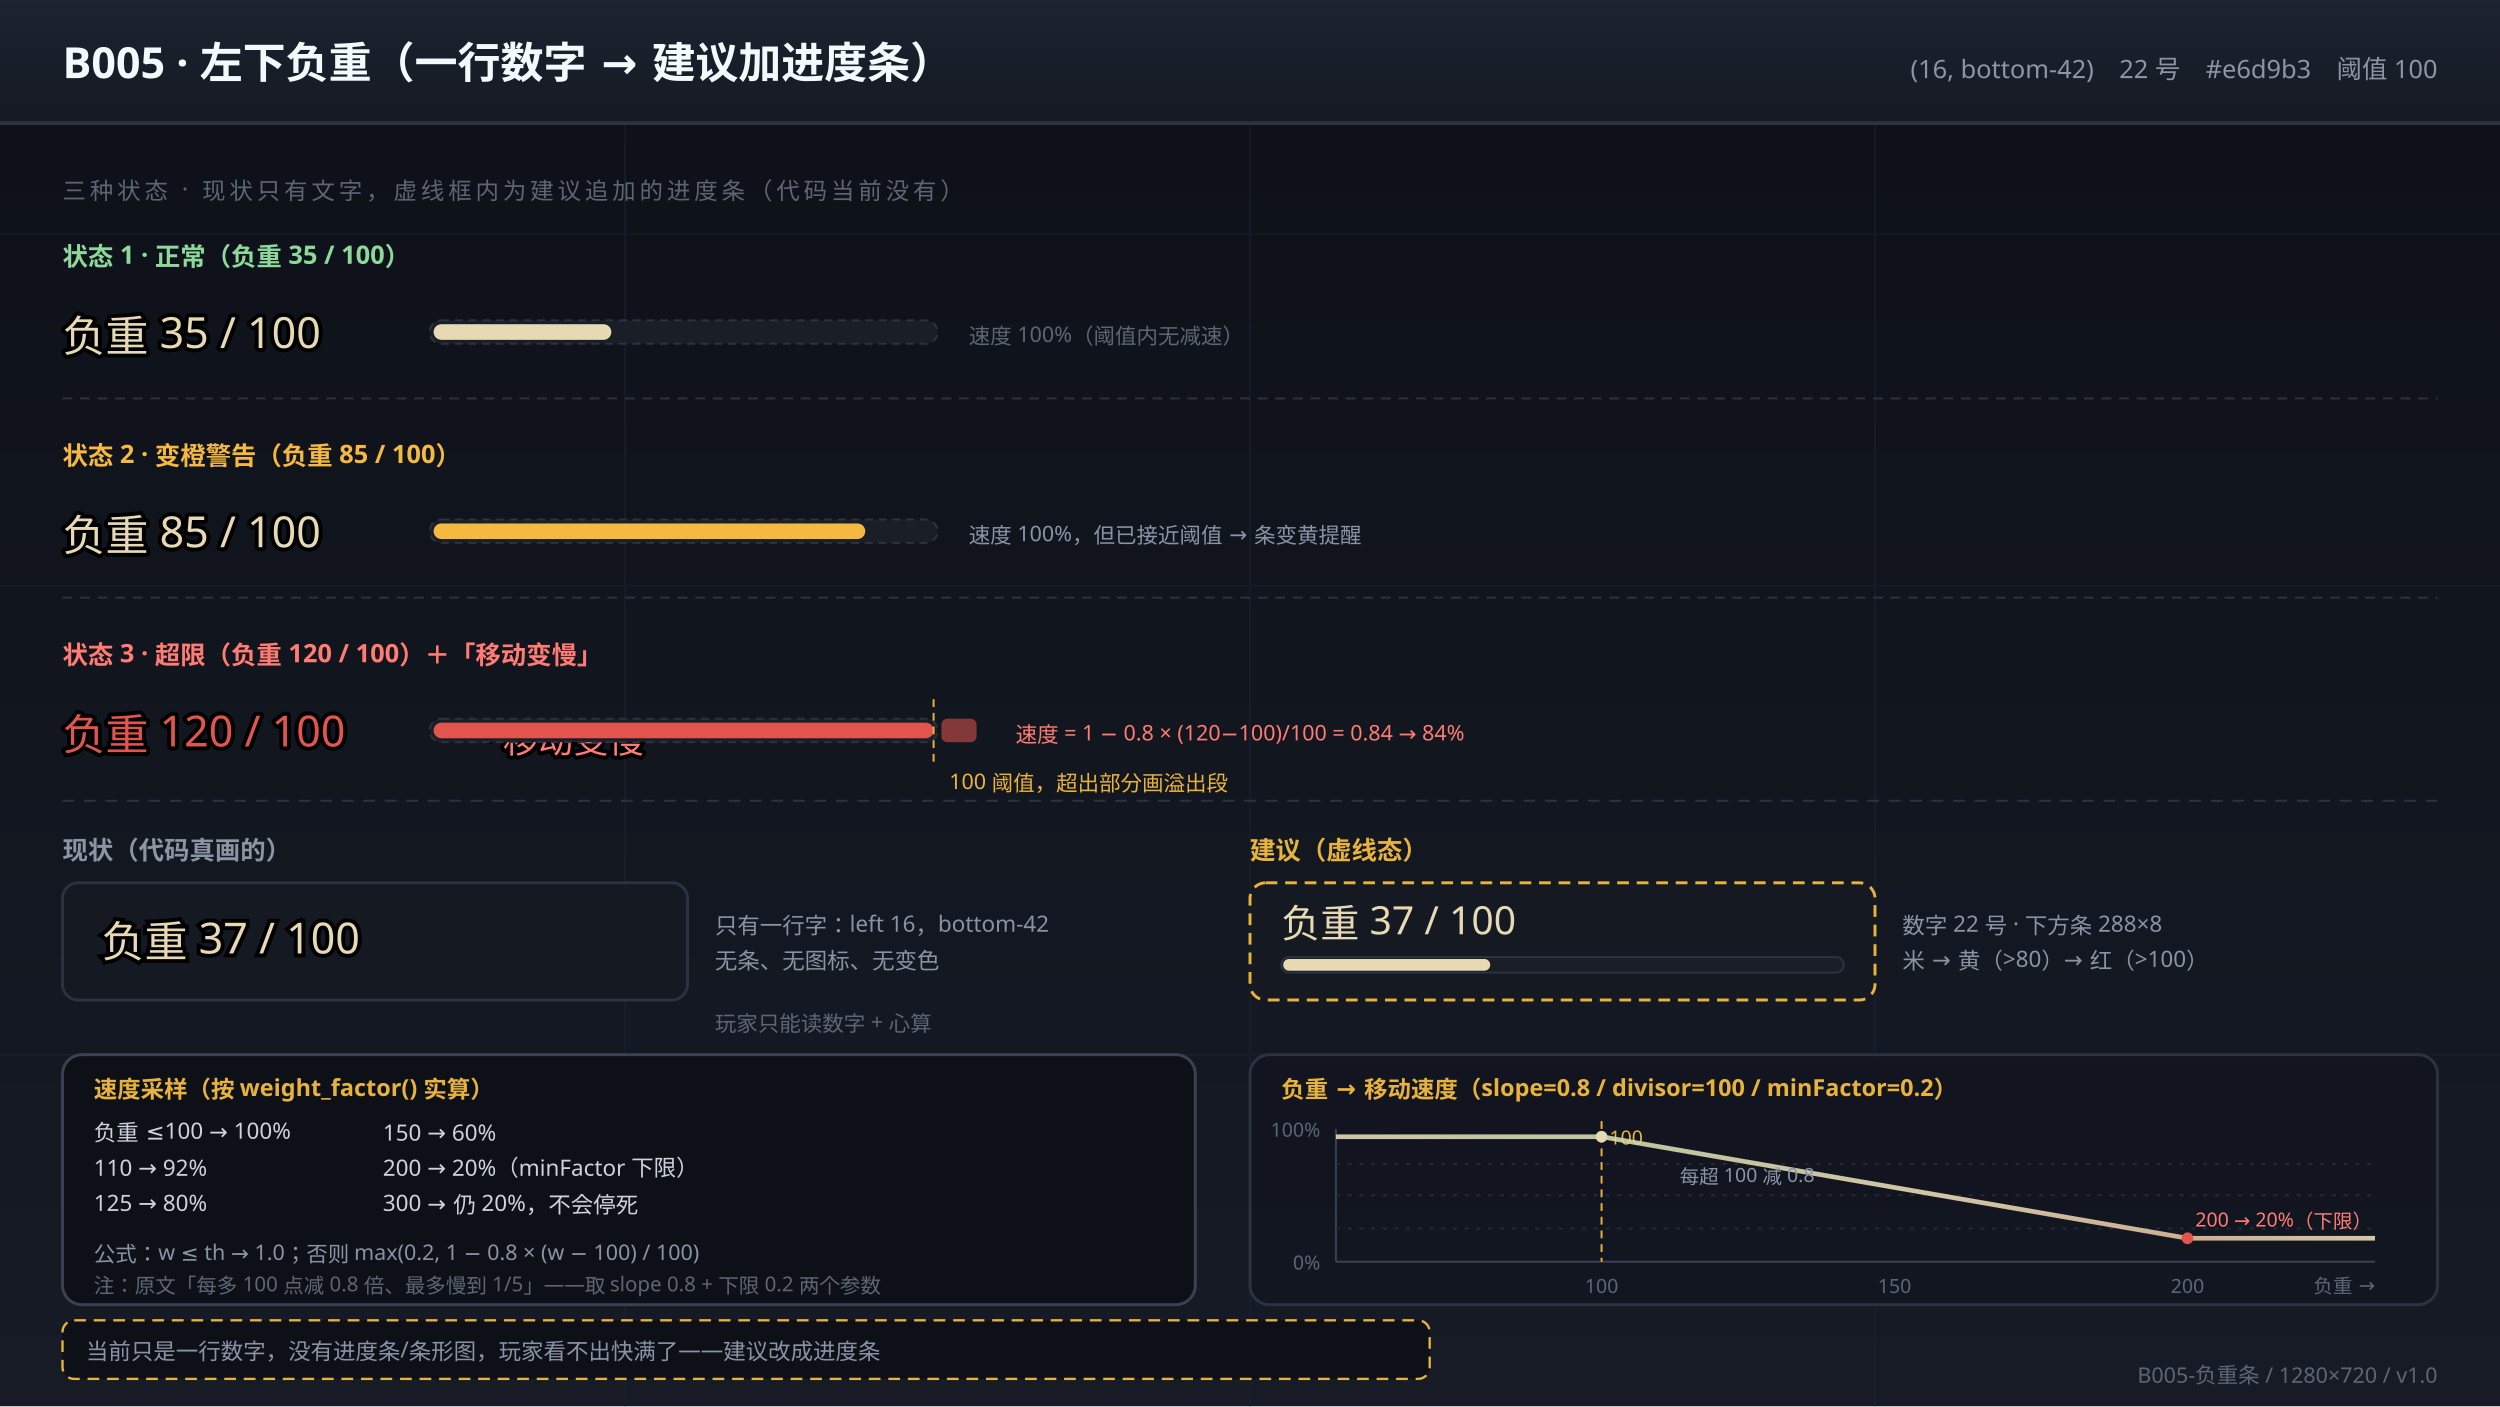
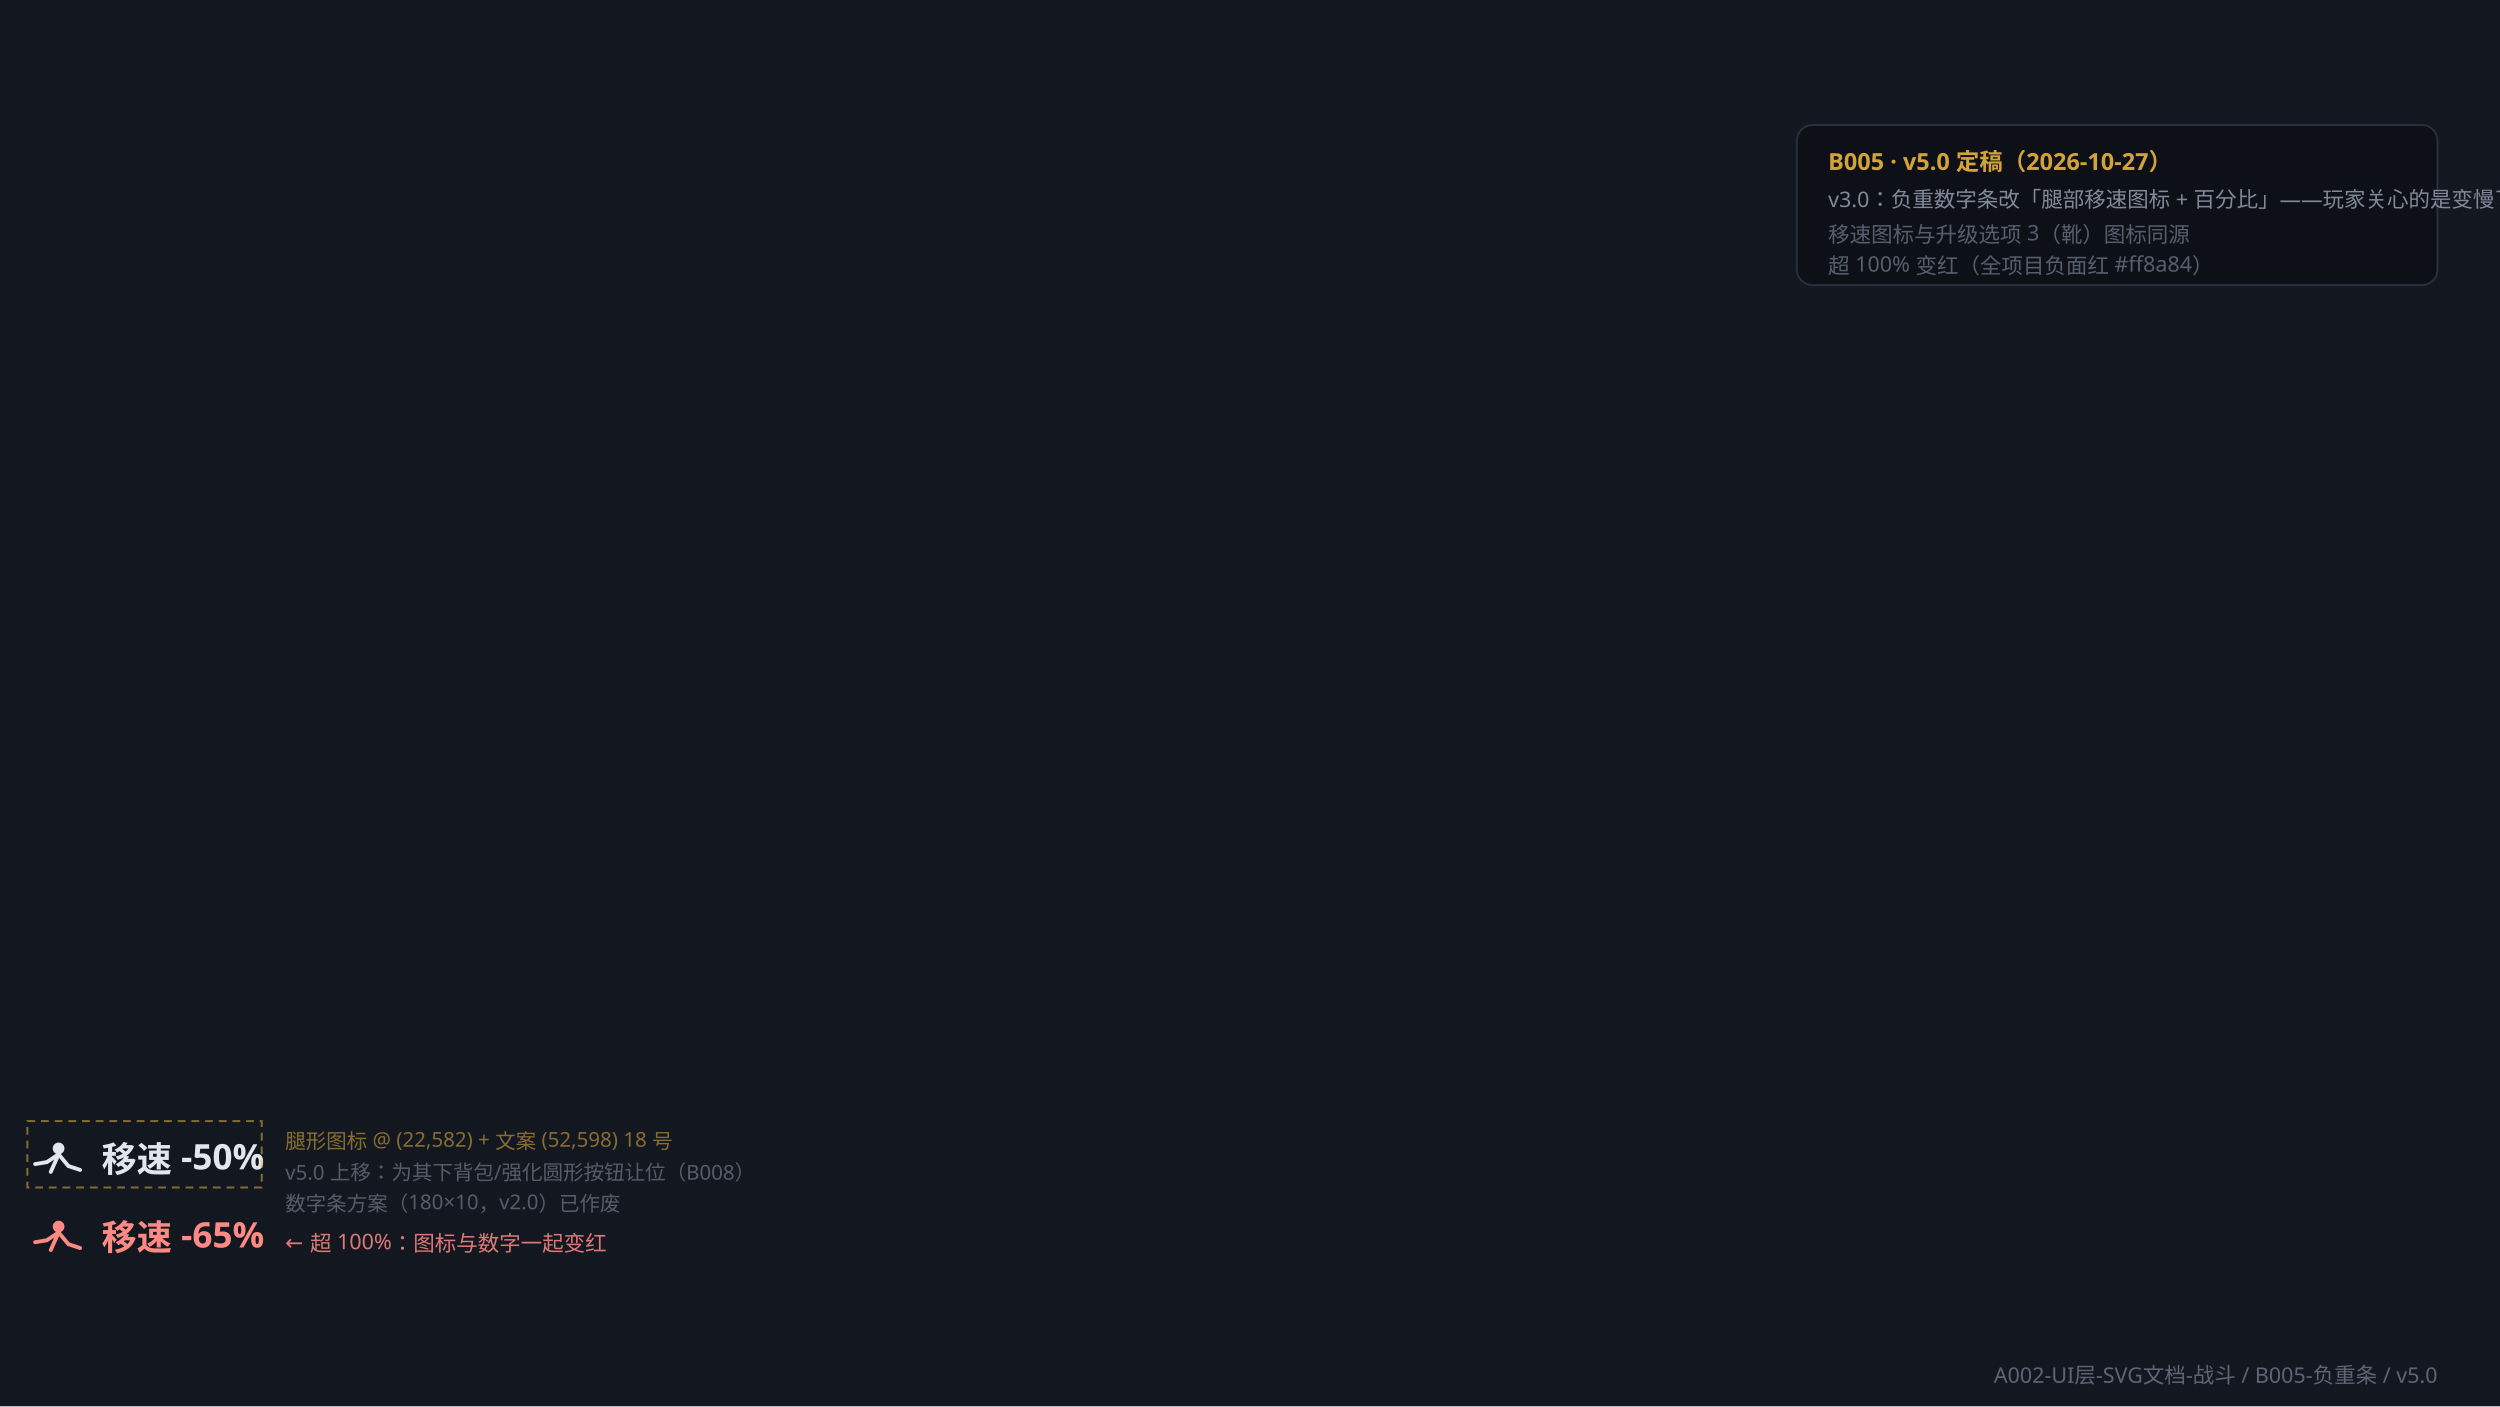
<svg xmlns="http://www.w3.org/2000/svg" viewBox="0 0 1280 720" width="1280" height="720" font-family="'Noto Sans SC','Microsoft YaHei','PingFang SC',sans-serif">
-   <defs>
-     <linearGradient id="btlBg" x1="0" y1="0" x2="0" y2="1">
-       <stop offset="0" stop-color="#0d1017" />
-       <stop offset="1" stop-color="#161b26" />
-     </linearGradient>
-     <linearGradient id="btlPanel" x1="0" y1="0" x2="0" y2="1">
-       <stop offset="0" stop-color="#1d2330" />
-       <stop offset="1" stop-color="#141922" />
-     </linearGradient>
-     <linearGradient id="btlCurve" x1="0" y1="1" x2="1" y2="0">
-       <stop offset="0" stop-color="#e2554f" stop-opacity="0.85" />
-       <stop offset="0.5" stop-color="#e6d9b3" stop-opacity="0.9" />
-       <stop offset="1" stop-color="#8cd99a" stop-opacity="0.9" />
-     </linearGradient>
-     <marker id="btlArrow" viewBox="0 0 10 10" refX="9" refY="5" markerWidth="7" markerHeight="7" orient="auto">
-       <path d="M0 0 L10 5 L0 10 z" fill="#e8b33c" />
-     </marker>
-     <marker id="btlArrowS" viewBox="0 0 10 10" refX="9" refY="5" markerWidth="6" markerHeight="6" orient="auto-start-reverse">
-       <path d="M0 0 L10 5 L0 10 z" fill="#e8b33c" />
-     </marker>
-   </defs>
-   <rect x="0" y="0" width="1280" height="720" fill="url(#btlBg)" />
-   <g stroke="#1a2130" stroke-width="1" opacity="0.55">
-     <path d="M0 120 L1280 120 M0 300 L1280 300 M0 540 L1280 540" />
-     <path d="M320 0 L320 720 M640 0 L640 720 M960 0 L960 720" />
-   </g>
-   <rect x="0" y="0" width="1280" height="64" fill="url(#btlPanel)" />
-   <rect x="0" y="62" width="1280" height="2" fill="#2b3240" />
-   <text x="32" y="40" font-size="22" font-weight="700" fill="#f2fafe">B005 · 左下负重（一行数字 → 建议加进度条）</text>
-   <text x="1248" y="40" font-size="13" fill="#8d95a5" text-anchor="end">(16, bottom-42)　22 号　#e6d9b3　阈值 100</text>
-   <text x="32" y="102" font-size="12" fill="#5d6575" letter-spacing="2">三种状态 · 现状只有文字，虚线框内为建议追加的进度条（代码当前没有）</text>
-   <g>
-     <text x="32" y="136" font-size="13" font-weight="700" fill="#8cd99a">状态 1 · 正常（负重 35 / 100）</text>
-     <text x="32" y="180" font-size="22" fill="#e6d9b3" stroke="#000000" stroke-width="4" paint-order="stroke" stroke-linejoin="round">负重 35 / 100</text>
-     <g>
-       <rect x="220" y="164" width="260" height="12" rx="6" fill="#1a1e27" stroke="#2b3240" stroke-width="1" stroke-dasharray="4 3" />
-       <rect x="222" y="166" width="91" height="8" rx="4" fill="#e6d9b3" />
-     </g>
-     <text x="496" y="176" font-size="11" fill="#5d6575">速度 100%（阈值内无减速）</text>
-   </g>
-   <line x1="32" y1="204" x2="1248" y2="204" stroke="#2b3240" stroke-width="1" stroke-dasharray="5 4" />
-   <g>
-     <text x="32" y="238" font-size="13" font-weight="700" fill="#f5b942">状态 2 · 变橙警告（负重 85 / 100）</text>
-     <text x="32" y="282" font-size="22" fill="#e6d9b3" stroke="#000000" stroke-width="4" paint-order="stroke" stroke-linejoin="round">负重 85 / 100</text>
-     <g>
-       <rect x="220" y="266" width="260" height="12" rx="6" fill="#1a1e27" stroke="#2b3240" stroke-width="1" stroke-dasharray="4 3" />
-       <rect x="222" y="268" width="221" height="8" rx="4" fill="#f5b942" />
-     </g>
-     <text x="496" y="278" font-size="11" fill="#8a93a5">速度 100%，但已接近阈值 → 条变黄提醒</text>
-   </g>
-   <line x1="32" y1="306" x2="1248" y2="306" stroke="#2b3240" stroke-width="1" stroke-dasharray="5 4" />
-   <g>
-     <text x="32" y="340" font-size="13" font-weight="700" fill="#ff7b73">状态 3 · 超限（负重 120 / 100）＋「移动变慢」</text>
-     <text x="32" y="384" font-size="22" fill="#e2554f" stroke="#000000" stroke-width="4" paint-order="stroke" stroke-linejoin="round">负重 120 / 100</text>
-     <text x="248" y="384" font-size="18" fill="#ff7b73" stroke="#000000" stroke-width="4" paint-order="stroke" stroke-linejoin="round">· 移动变慢</text>
-     <g>
-       <rect x="220" y="368" width="260" height="12" rx="6" fill="#1a1e27" stroke="#2b3240" stroke-width="1" stroke-dasharray="4 3" />
-       <rect x="222" y="370" width="256" height="8" rx="4" fill="#e2554f" />
-       <rect x="482" y="368" width="18" height="12" rx="3" fill="#e2554f" fill-opacity="0.55" />
-     </g>
-     <g stroke="#e8b33c" stroke-width="1" stroke-dasharray="4 3">
-       <path d="M478 358 L478 392" />
-     </g>
-     <text x="486" y="404" font-size="11" fill="#e8b33c">100 阈值，超出部分画溢出段</text>
-     <text x="520" y="380" font-size="11" fill="#ff7b73">速度 = 1 − 0.8 × (120−100)/100 = 0.84 → 84%</text>
-   </g>
-   <line x1="32" y1="410" x2="1248" y2="410" stroke="#2b3240" stroke-width="1" stroke-dasharray="6 5" />
-   <g>
-     <text x="32" y="440" font-size="13" font-weight="700" fill="#8d95a5">现状（代码真画的）</text>
-     <rect x="32" y="452" width="320" height="60" rx="8" fill="#141922" stroke="#2b3240" stroke-width="1.5" />
-     <text x="52" y="490" font-size="22" fill="#e6d9b3" stroke="#000000" stroke-width="4" paint-order="stroke">负重 37 / 100</text>
-     <text x="366" y="478" font-size="11.5" fill="#8a93a5">只有一行字：left 16，bottom-42</text>
-     <text x="366" y="496" font-size="11.5" fill="#8a93a5">无条、无图标、无变色</text>
-     <text x="640" y="440" font-size="13" font-weight="700" fill="#e8b33c">建议（虚线态）</text>
-     <rect x="640" y="452" width="320" height="60" rx="8" fill="#141922" stroke="#e8b33c" stroke-width="1.5" stroke-dasharray="6 4" />
-     <text x="656" y="480" font-size="20" fill="#e6d9b3">负重 37 / 100</text>
-     <rect x="656" y="490" width="288" height="8" rx="4" fill="#1a1e27" stroke="#2b3240" stroke-width="1" />
-     <rect x="657" y="491" width="106" height="6" rx="3" fill="#e6d9b3" />
-     <text x="366" y="528" font-size="11" fill="#5d6575">玩家只能读数字 + 心算</text>
-     <text x="974" y="478" font-size="11.5" fill="#8a93a5">数字 22 号 · 下方条 288×8</text>
-     <text x="974" y="496" font-size="11.5" fill="#8a93a5">米 → 黄（&gt;80）→ 红（&gt;100）</text>
+   <rect width="1280" height="720" fill="#10151d" />
+   <g opacity="0.15">
+     <rect x="0" y="0" width="1280" height="720" fill="#1a2230" />
  </g>
  <g>
-     <rect x="640" y="540" width="608" height="128" rx="10" fill="#12161f" fill-opacity="0.9" stroke="#2b3240" stroke-width="1.5" />
-     <text x="656" y="562" font-size="12" font-weight="700" fill="#e8b33c">负重 → 移动速度（slope=0.8 / divisor=100 / minFactor=0.2）</text>
-     <g stroke="#3a4150" stroke-width="1">
-       <path d="M684 646 L1216 646" />
-       <path d="M684 646 L684 578" />
+     <circle cx="30" cy="588" r="3" fill="#e2e6ee" />
+     <path d="M30 591 l-4 9 M30 591 l5 6 6 2 M30 591 l-6 4 -6 1" fill="none" stroke="#e2e6ee" stroke-width="2" stroke-linecap="round" />
+     <text x="52" y="600" font-size="18" fill="#e2e6ee" font-weight="700">移速 -50%</text>
+   </g>
+   <g>
+     <circle cx="30" cy="628" r="3" fill="#ff8a84" />
+     <path d="M30 631 l-4 9 M30 631 l5 6 6 2 M30 631 l-6 4 -6 1" fill="none" stroke="#ff8a84" stroke-width="2" stroke-linecap="round" />
+     <text x="52" y="640" font-size="18" fill="#ff8a84" font-weight="700">移速 -65%</text>
+     <text x="146" y="640" font-size="11" fill="#ff8a84" opacity="0.85">← 超 100%：图标与数字一起变红</text>
+   </g>
+   <g opacity="0.55">
+     <g stroke="#e8b33c" stroke-width="1" stroke-dasharray="4 3" fill="none">
+       <rect x="14" y="574" width="120" height="34" />
    </g>
-     <text x="1216" y="662" font-size="10" fill="#5d6575" text-anchor="end">负重 →</text>
-     <text x="676" y="582" font-size="10" fill="#5d6575" text-anchor="end">100%</text>
-     <text x="676" y="650" font-size="10" fill="#5d6575" text-anchor="end">0%</text>
-     <g stroke="#232a36" stroke-width="1" stroke-dasharray="2 4">
-       <path d="M684 596 L1216 596" />
-       <path d="M684 612 L1216 612" />
-       <path d="M684 629 L1216 629" />
-     </g>
-     <path d="M820 574 L820 646" stroke="#e8b33c" stroke-width="1" stroke-dasharray="4 3" />
-     <text x="824" y="586" font-size="10" fill="#e8b33c">100</text>
-     <path d="M684 582 L820 582 L1120 634 L1216 634" fill="none" stroke="url(#btlCurve)" stroke-width="2.4" stroke-linejoin="round" />
-     <circle cx="820" cy="582" r="3" fill="#e6d9b3" />
-     <circle cx="1120" cy="634" r="3" fill="#e2554f" />
-     <text x="1124" y="628" font-size="10" fill="#ff7b73">200 → 20%（下限）</text>
-     <text x="860" y="606" font-size="10" fill="#8a93a5">每超 100 减 0.8</text>
-     <g font-size="10" fill="#5d6575">
-       <text x="820" y="662" text-anchor="middle">100</text>
-       <text x="970" y="662" text-anchor="middle">150</text>
-       <text x="1120" y="662" text-anchor="middle">200</text>
+     <g fill="#e8b33c" font-size="10.5">
+       <text x="146" y="588">腿形图标 @ (22,582) + 文案 (52,598) 18 号</text>
+       <text x="146" y="604" fill="#8d95a5">v5.0 上移：为其下背包/强化圆形按钮让位（B008）</text>
+       <text x="146" y="620" fill="#8d95a5">数字条方案（180×10，v2.0）已作废</text>
    </g>
  </g>
-   <g>
-     <rect x="32" y="540" width="580" height="128" rx="10" fill="#0d1017" fill-opacity="0.96" stroke="#3a4150" stroke-width="1.5" />
-     <text x="48" y="562" font-size="12" font-weight="700" fill="#e8b33c">速度采样（按 weight_factor() 实算）</text>
-     <g font-size="11.5" fill="#cdd3de">
-       <text x="48" y="584">负重 ≤100 → 100%</text>
-       <text x="48" y="602">110 → 92%</text>
-       <text x="48" y="620">125 → 80%</text>
-       <text x="196" y="584">150 → 60%</text>
-       <text x="196" y="602">200 → 20%（minFactor 下限）</text>
-       <text x="196" y="620">300 → 仍 20%，不会停死</text>
-       <text x="48" y="646" font-size="11" fill="#8a93a5">公式：w ≤ th → 1.0；否则 max(0.2, 1 − 0.8 × (w − 100) / 100)</text>
-       <text x="48" y="662" font-size="10.5" fill="#5d6575">注：原文「每多 100 点减 0.8 倍、最多慢到 1/5」——取 slope 0.8 + 下限 0.2 两个参数</text>
-     </g>
+   <g opacity="0.9">
+     <rect x="920" y="64" width="328" height="82" rx="8" fill="#0d1017" stroke="#2b3240" />
+     <text x="936" y="87" font-size="12" font-weight="700" fill="#e8b33c">B005 · v5.0 定稿（2026-10-27）</text>
+     <text x="936" y="106" font-size="11" fill="#8d95a5">v3.0：负重数字条改「腿部移速图标 + 百分比」——玩家关心的是变慢了多少</text>
+     <text x="936" y="124" font-size="11" fill="#5d6575">移速图标与升级选项 3（靴）图标同源</text>
+     <text x="936" y="140" font-size="11" fill="#5d6575">超 100% 变红（全项目负面红 #ff8a84）</text>
  </g>
-   <g>
-     <rect x="32" y="676" width="700" height="30" rx="6" fill="#0d1017" fill-opacity="0.96" stroke="#e8b33c" stroke-width="1.2" stroke-dasharray="6 4" />
-     <text x="44" y="696" font-size="11.5" fill="#8a93a5">当前只是一行数字，没有进度条/条形图，玩家看不出快满了——建议改成进度条</text>
-   </g>
-   <text x="1248" y="708" font-size="11" fill="#5d6575" text-anchor="end">B005-负重条 / 1280×720 / v1.0</text>
+   <text x="1248" y="708" font-size="11" fill="#5d6575" text-anchor="end">A002-UI层-SVG文档-战斗 / B005-负重条 / v5.0</text>
</svg>
